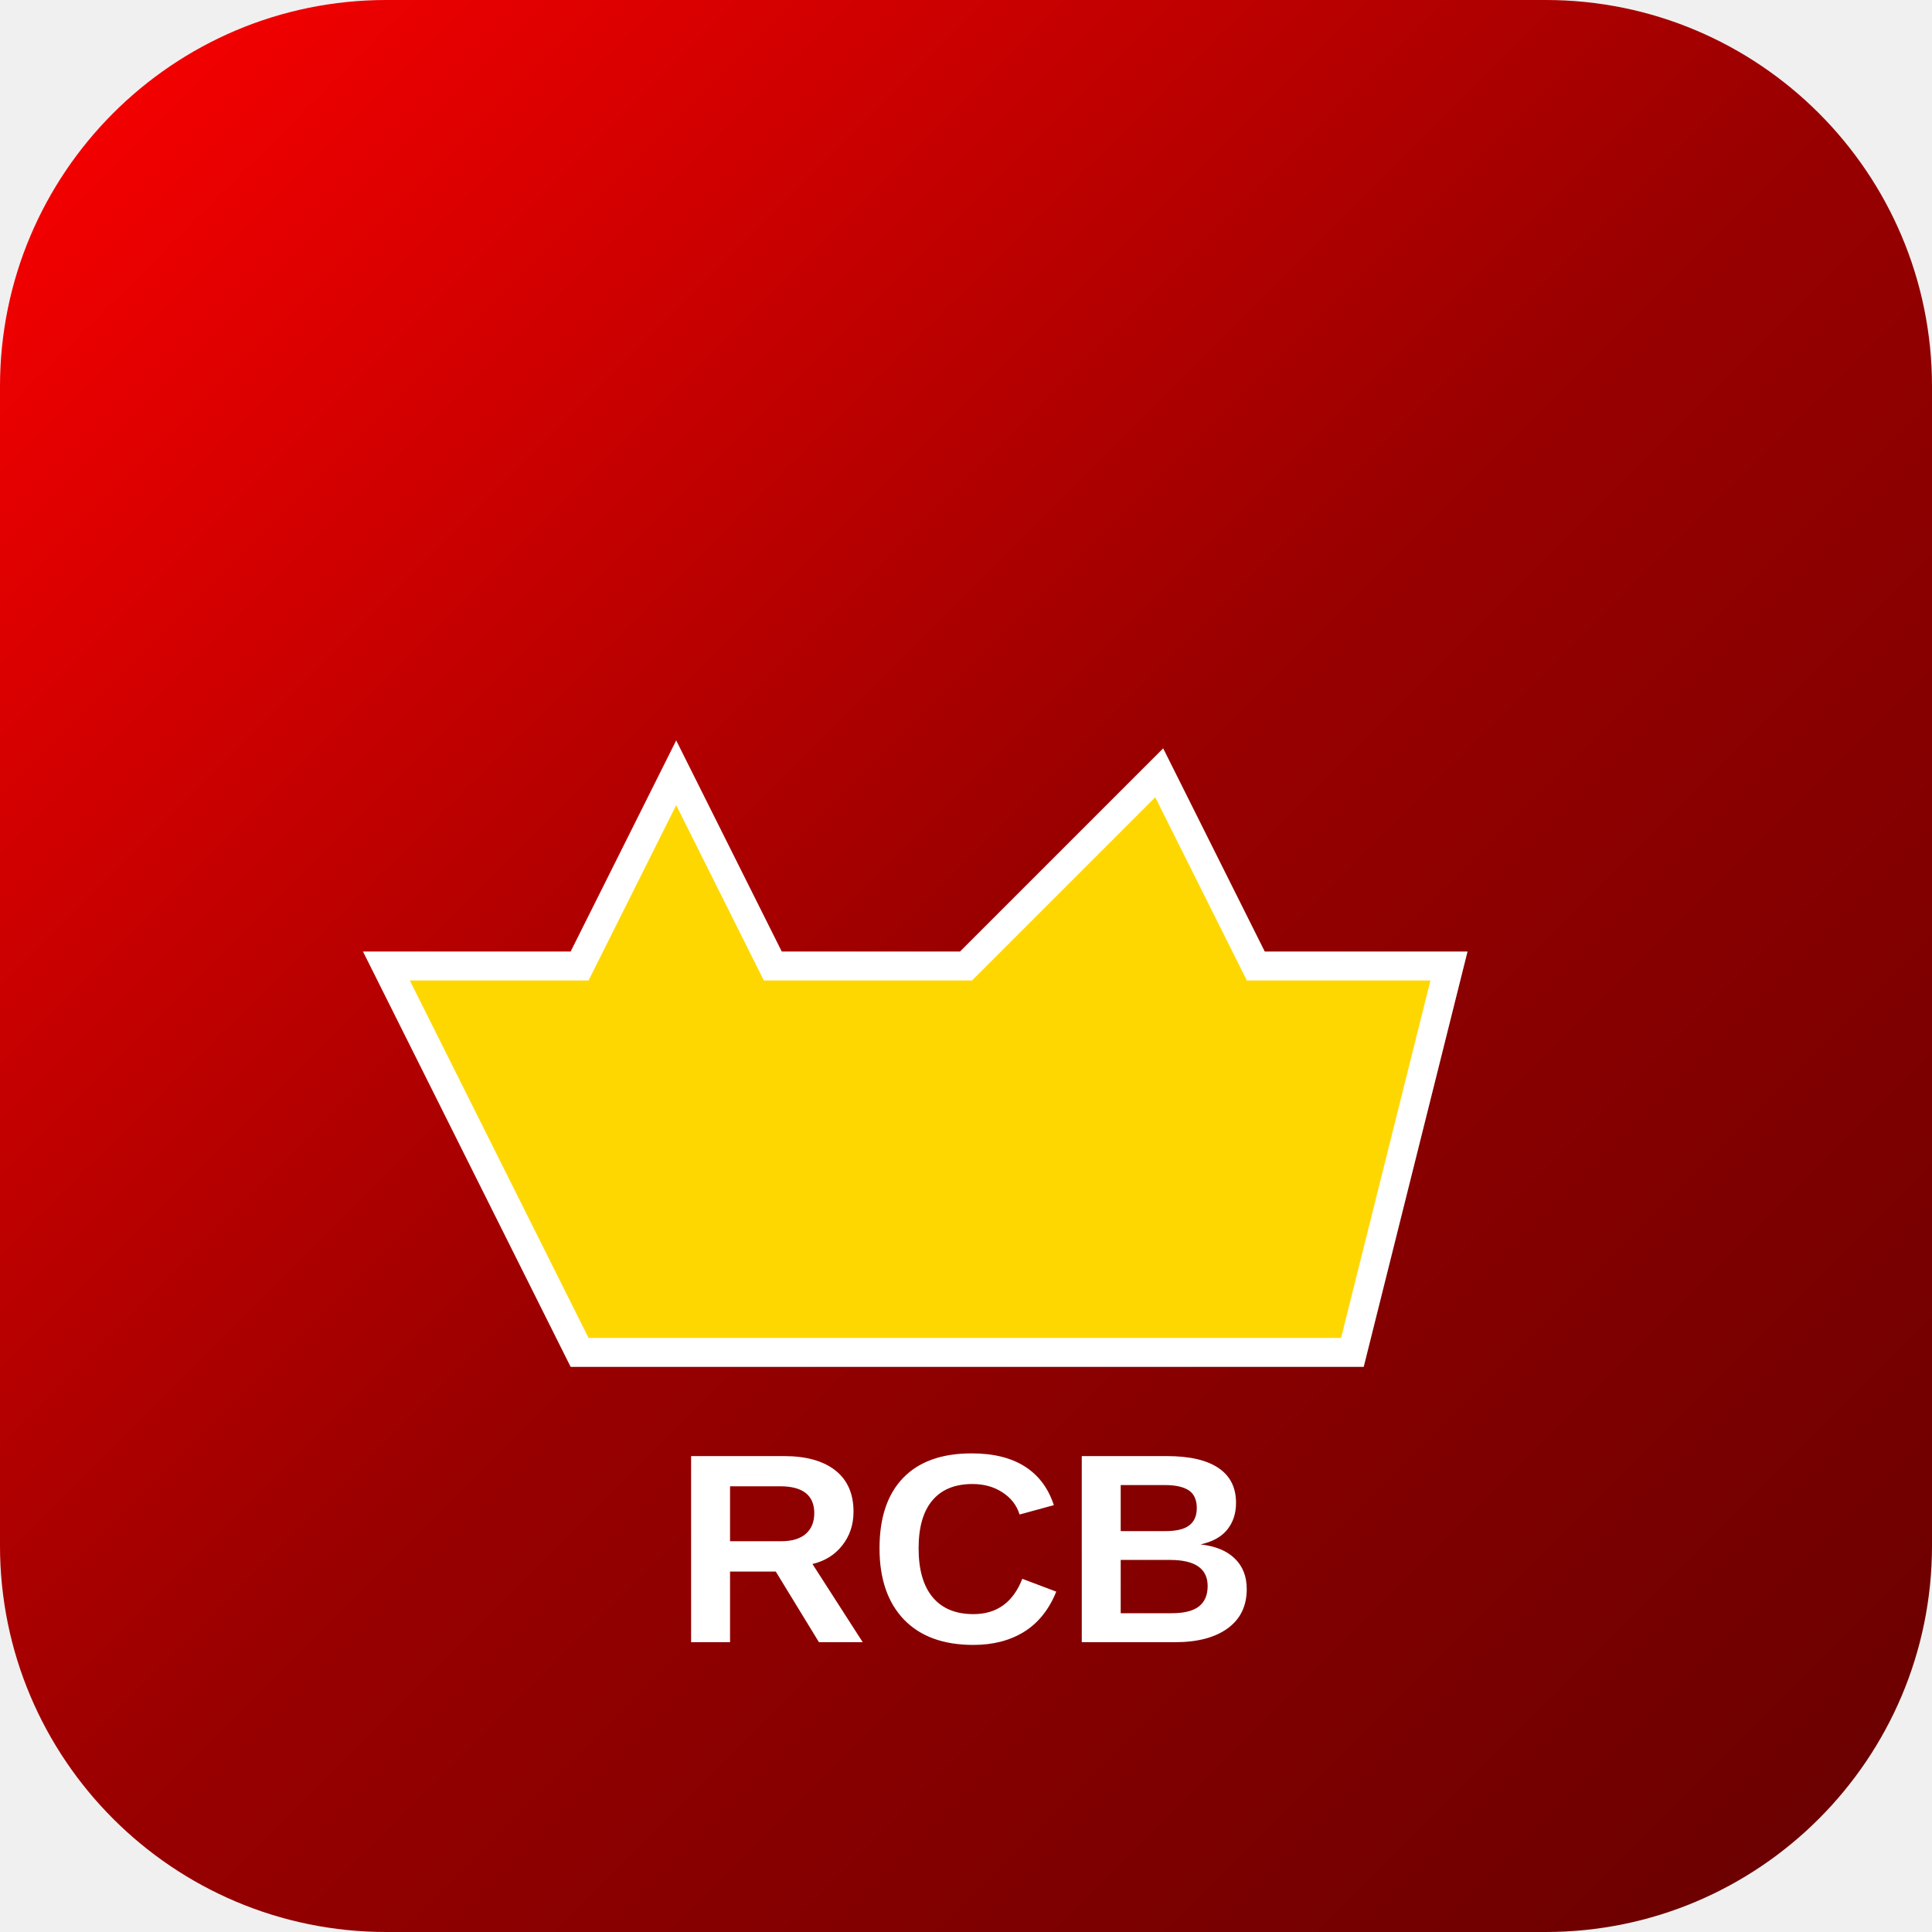
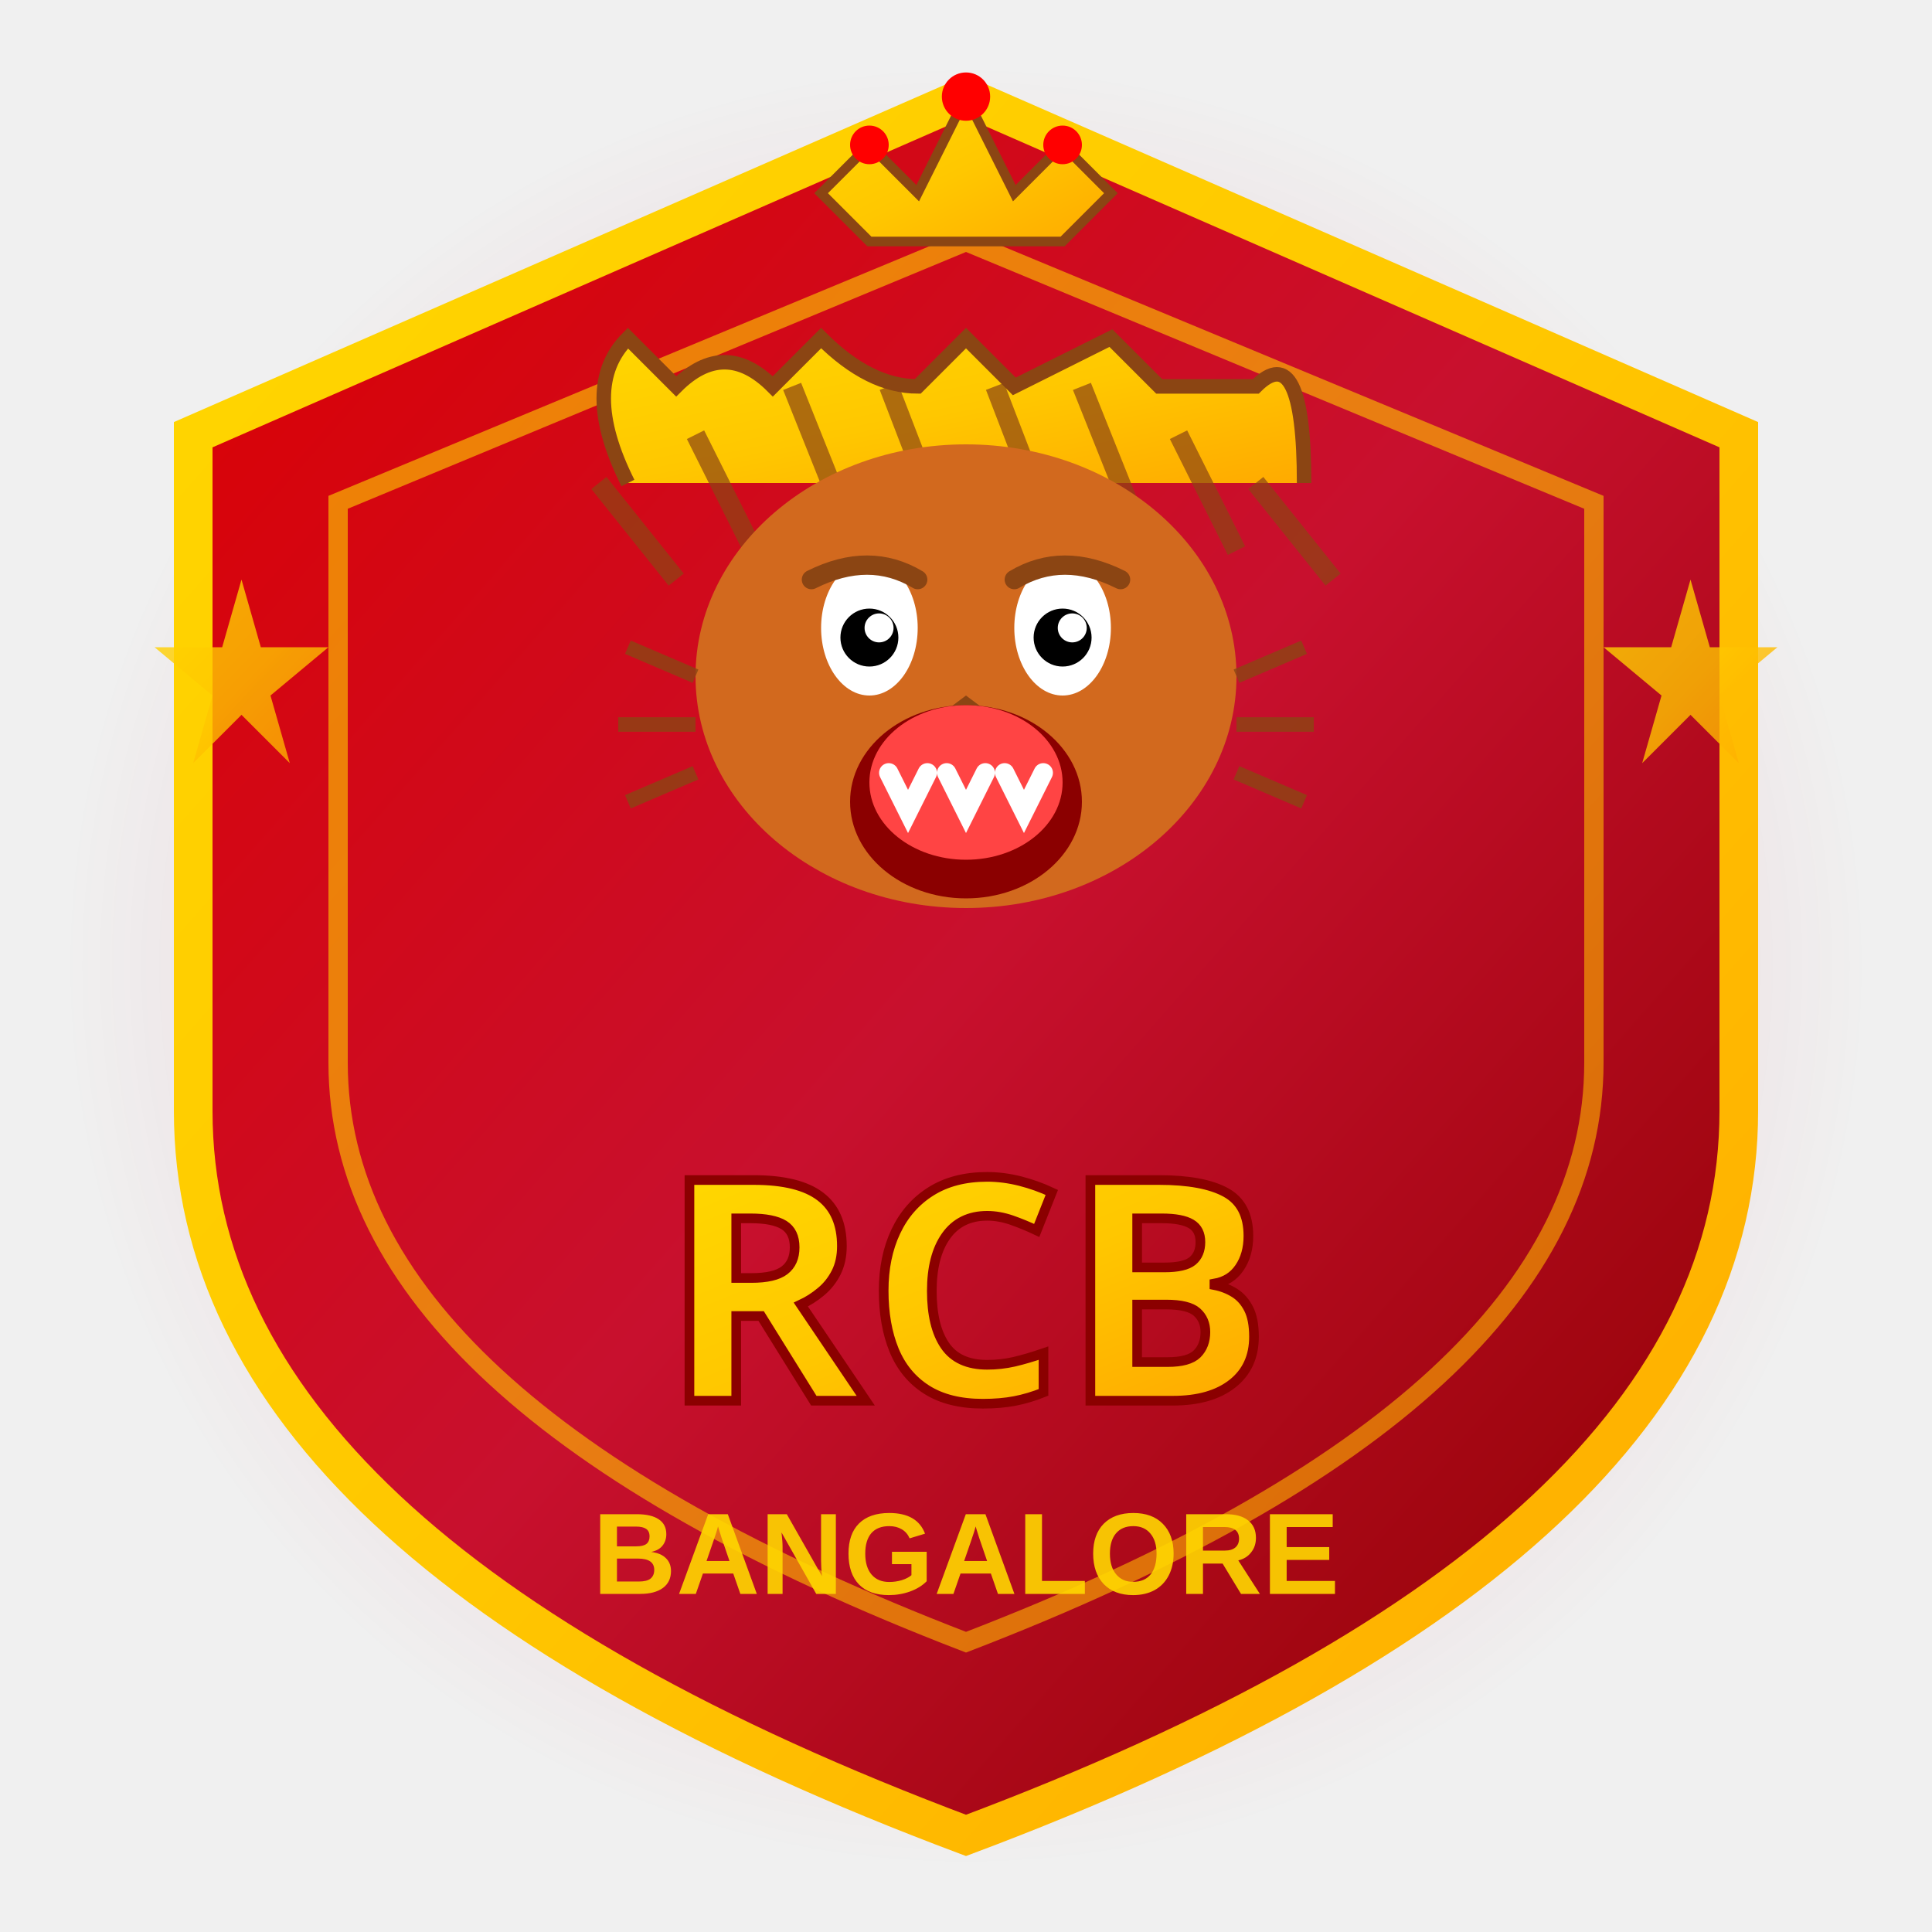
<svg xmlns="http://www.w3.org/2000/svg" width="200" height="200" viewBox="0 0 200 200">
  <defs>
-     <linearGradient id="rcbGradient" x1="0%" y1="0%" x2="100%" y2="100%">
-       <stop offset="0%" style="stop-color:#FF0000;stop-opacity:1" />
-       <stop offset="50%" style="stop-color:#990000;stop-opacity:1" />
-       <stop offset="100%" style="stop-color:#660000;stop-opacity:1" />
+     <linearGradient id="rcb-premium-red" x1="0%" y1="0%" x2="100%" y2="100%">
+       <stop offset="0%" style="stop-color:#DC0000;stop-opacity:1" />
+       <stop offset="50%" style="stop-color:#C8102E;stop-opacity:1" />
+       <stop offset="100%" style="stop-color:#8B0000;stop-opacity:1" />
    </linearGradient>
+     <linearGradient id="rcb-premium-gold" x1="0%" y1="0%" x2="100%" y2="100%">
+       <stop offset="0%" style="stop-color:#FFD700;stop-opacity:1" />
+       <stop offset="50%" style="stop-color:#FFC700;stop-opacity:1" />
+       <stop offset="100%" style="stop-color:#FFAA00;stop-opacity:1" />
+     </linearGradient>
+     <radialGradient id="rcb-glow" cx="50%" cy="50%">
+       <stop offset="0%" style="stop-color:#FF0000;stop-opacity:0.6" />
+       <stop offset="100%" style="stop-color:#C8102E;stop-opacity:0" />
+     </radialGradient>
  </defs>
-   <rect width="200" height="200" rx="40" fill="url(#rcbGradient)" />
-   <path d="M 60 140 L 40 100 L 60 100 L 70 80 L 80 100 L 100 100 L 120 80 L 130 100 L 150 100 L 140 140 Z" fill="#FFD700" stroke="#fff" stroke-width="3" />
-   <text x="100" y="170" font-family="Arial, sans-serif" font-size="28" font-weight="bold" text-anchor="middle" fill="#fff">RCB</text>
+   <circle cx="100" cy="100" r="95" fill="url(#rcb-glow)" opacity="0.4" />
+   <path d="M100 10 L180 45 L180 115 Q180 160 100 190 Q20 160 20 115 L20 45 Z" fill="url(#rcb-premium-red)" stroke="url(#rcb-premium-gold)" stroke-width="4" />
+   <path d="M100 25 L165 52 L165 110 Q165 145 100 170 Q35 145 35 110 L35 52 Z" fill="none" stroke="url(#rcb-premium-gold)" stroke-width="2" opacity="0.6" />
+   <g transform="translate(100, 75)">
+     <path d="M-35,-25 Q-40,-35 -35,-40 L-30,-35 Q-25,-40 -20,-35 L-15,-40 Q-10,-35 -5,-35 L0,-40 Q5,-35 5,-35 L15,-40 Q20,-35 20,-35 L30,-35 Q35,-40 35,-25" fill="url(#rcb-premium-gold)" stroke="#8B4513" stroke-width="1.5" />
+     <path d="M-38,-25 L-30,-15 M-28,-30 L-22,-18 M-18,-35 L-12,-20 M-8,-35 L-3,-22 M3,-35 L8,-22 M12,-35 L18,-20 M22,-30 L28,-18 M30,-25 L38,-15" stroke="#8B4513" stroke-width="2" fill="none" opacity="0.7" />
+     <ellipse cx="0" cy="-5" rx="28" ry="24" fill="#D2691E" />
+     <ellipse cx="-10" cy="-10" rx="5" ry="7" fill="#FFFFFF" />
+     <ellipse cx="10" cy="-10" rx="5" ry="7" fill="#FFFFFF" />
+     <circle cx="-10" cy="-9" r="3" fill="#000000" />
+     <circle cx="10" cy="-9" r="3" fill="#000000" />
+     <circle cx="-9" cy="-10" r="1.5" fill="#FFFFFF" />
+     <circle cx="11" cy="-10" r="1.5" fill="#FFFFFF" />
+     <path d="M-16,-15 Q-10,-18 -5,-15" stroke="#8B4513" stroke-width="2" fill="none" stroke-linecap="round" />
+     <path d="M5,-15 Q10,-18 16,-15" stroke="#8B4513" stroke-width="2" fill="none" stroke-linecap="round" />
+     <path d="M-4,0 L0,-3 L4,0 L0,3 Z" fill="#8B4513" />
+     <ellipse cx="0" cy="8" rx="12" ry="10" fill="#8B0000" />
+     <ellipse cx="0" cy="6" rx="10" ry="8" fill="#FF4444" />
+     <path d="M-8,5 L-6,9 L-4,5 M-2,5 L0,9 L2,5 M4,5 L6,9 L8,5" stroke="#FFFFFF" stroke-width="2" fill="none" stroke-linecap="round" />
+     <line x1="-28" y1="-5" x2="-35" y2="-8" stroke="#8B4513" stroke-width="1.5" opacity="0.8" />
+     <line x1="-28" y1="0" x2="-36" y2="0" stroke="#8B4513" stroke-width="1.5" opacity="0.8" />
+     <line x1="-28" y1="5" x2="-35" y2="8" stroke="#8B4513" stroke-width="1.5" opacity="0.8" />
+     <line x1="28" y1="-5" x2="35" y2="-8" stroke="#8B4513" stroke-width="1.5" opacity="0.8" />
+     <line x1="28" y1="0" x2="36" y2="0" stroke="#8B4513" stroke-width="1.5" opacity="0.8" />
+     <line x1="28" y1="5" x2="35" y2="8" stroke="#8B4513" stroke-width="1.5" opacity="0.8" />
+   </g>
+   <text x="100" y="145" font-family="Arial Black, sans-serif" font-size="32" font-weight="900" fill="url(#rcb-premium-gold)" text-anchor="middle" stroke="#8B0000" stroke-width="1">RCB</text>
+   <text x="100" y="165" font-family="Arial, sans-serif" font-size="12" font-weight="bold" fill="#FFD700" text-anchor="middle" opacity="0.9">BANGALORE</text>
+   <path d="M85,20 L90,15 L95,20 L100,10 L105,20 L110,15 L115,20 L110,25 L90,25 Z" fill="url(#rcb-premium-gold)" stroke="#8B4513" stroke-width="1" />
+   <circle cx="90" cy="15" r="2" fill="#FF0000" />
+   <circle cx="100" cy="10" r="2.5" fill="#FF0000" />
+   <circle cx="110" cy="15" r="2" fill="#FF0000" />
+   <polygon points="25,60 27,67 34,67 28,72 30,79 25,74 20,79 22,72 16,67 23,67" fill="url(#rcb-premium-gold)" opacity="0.8" />
+   <polygon points="175,60 177,67 184,67 178,72 180,79 175,74 170,79 172,72 166,67 173,67" fill="url(#rcb-premium-gold)" opacity="0.8" />
</svg>
